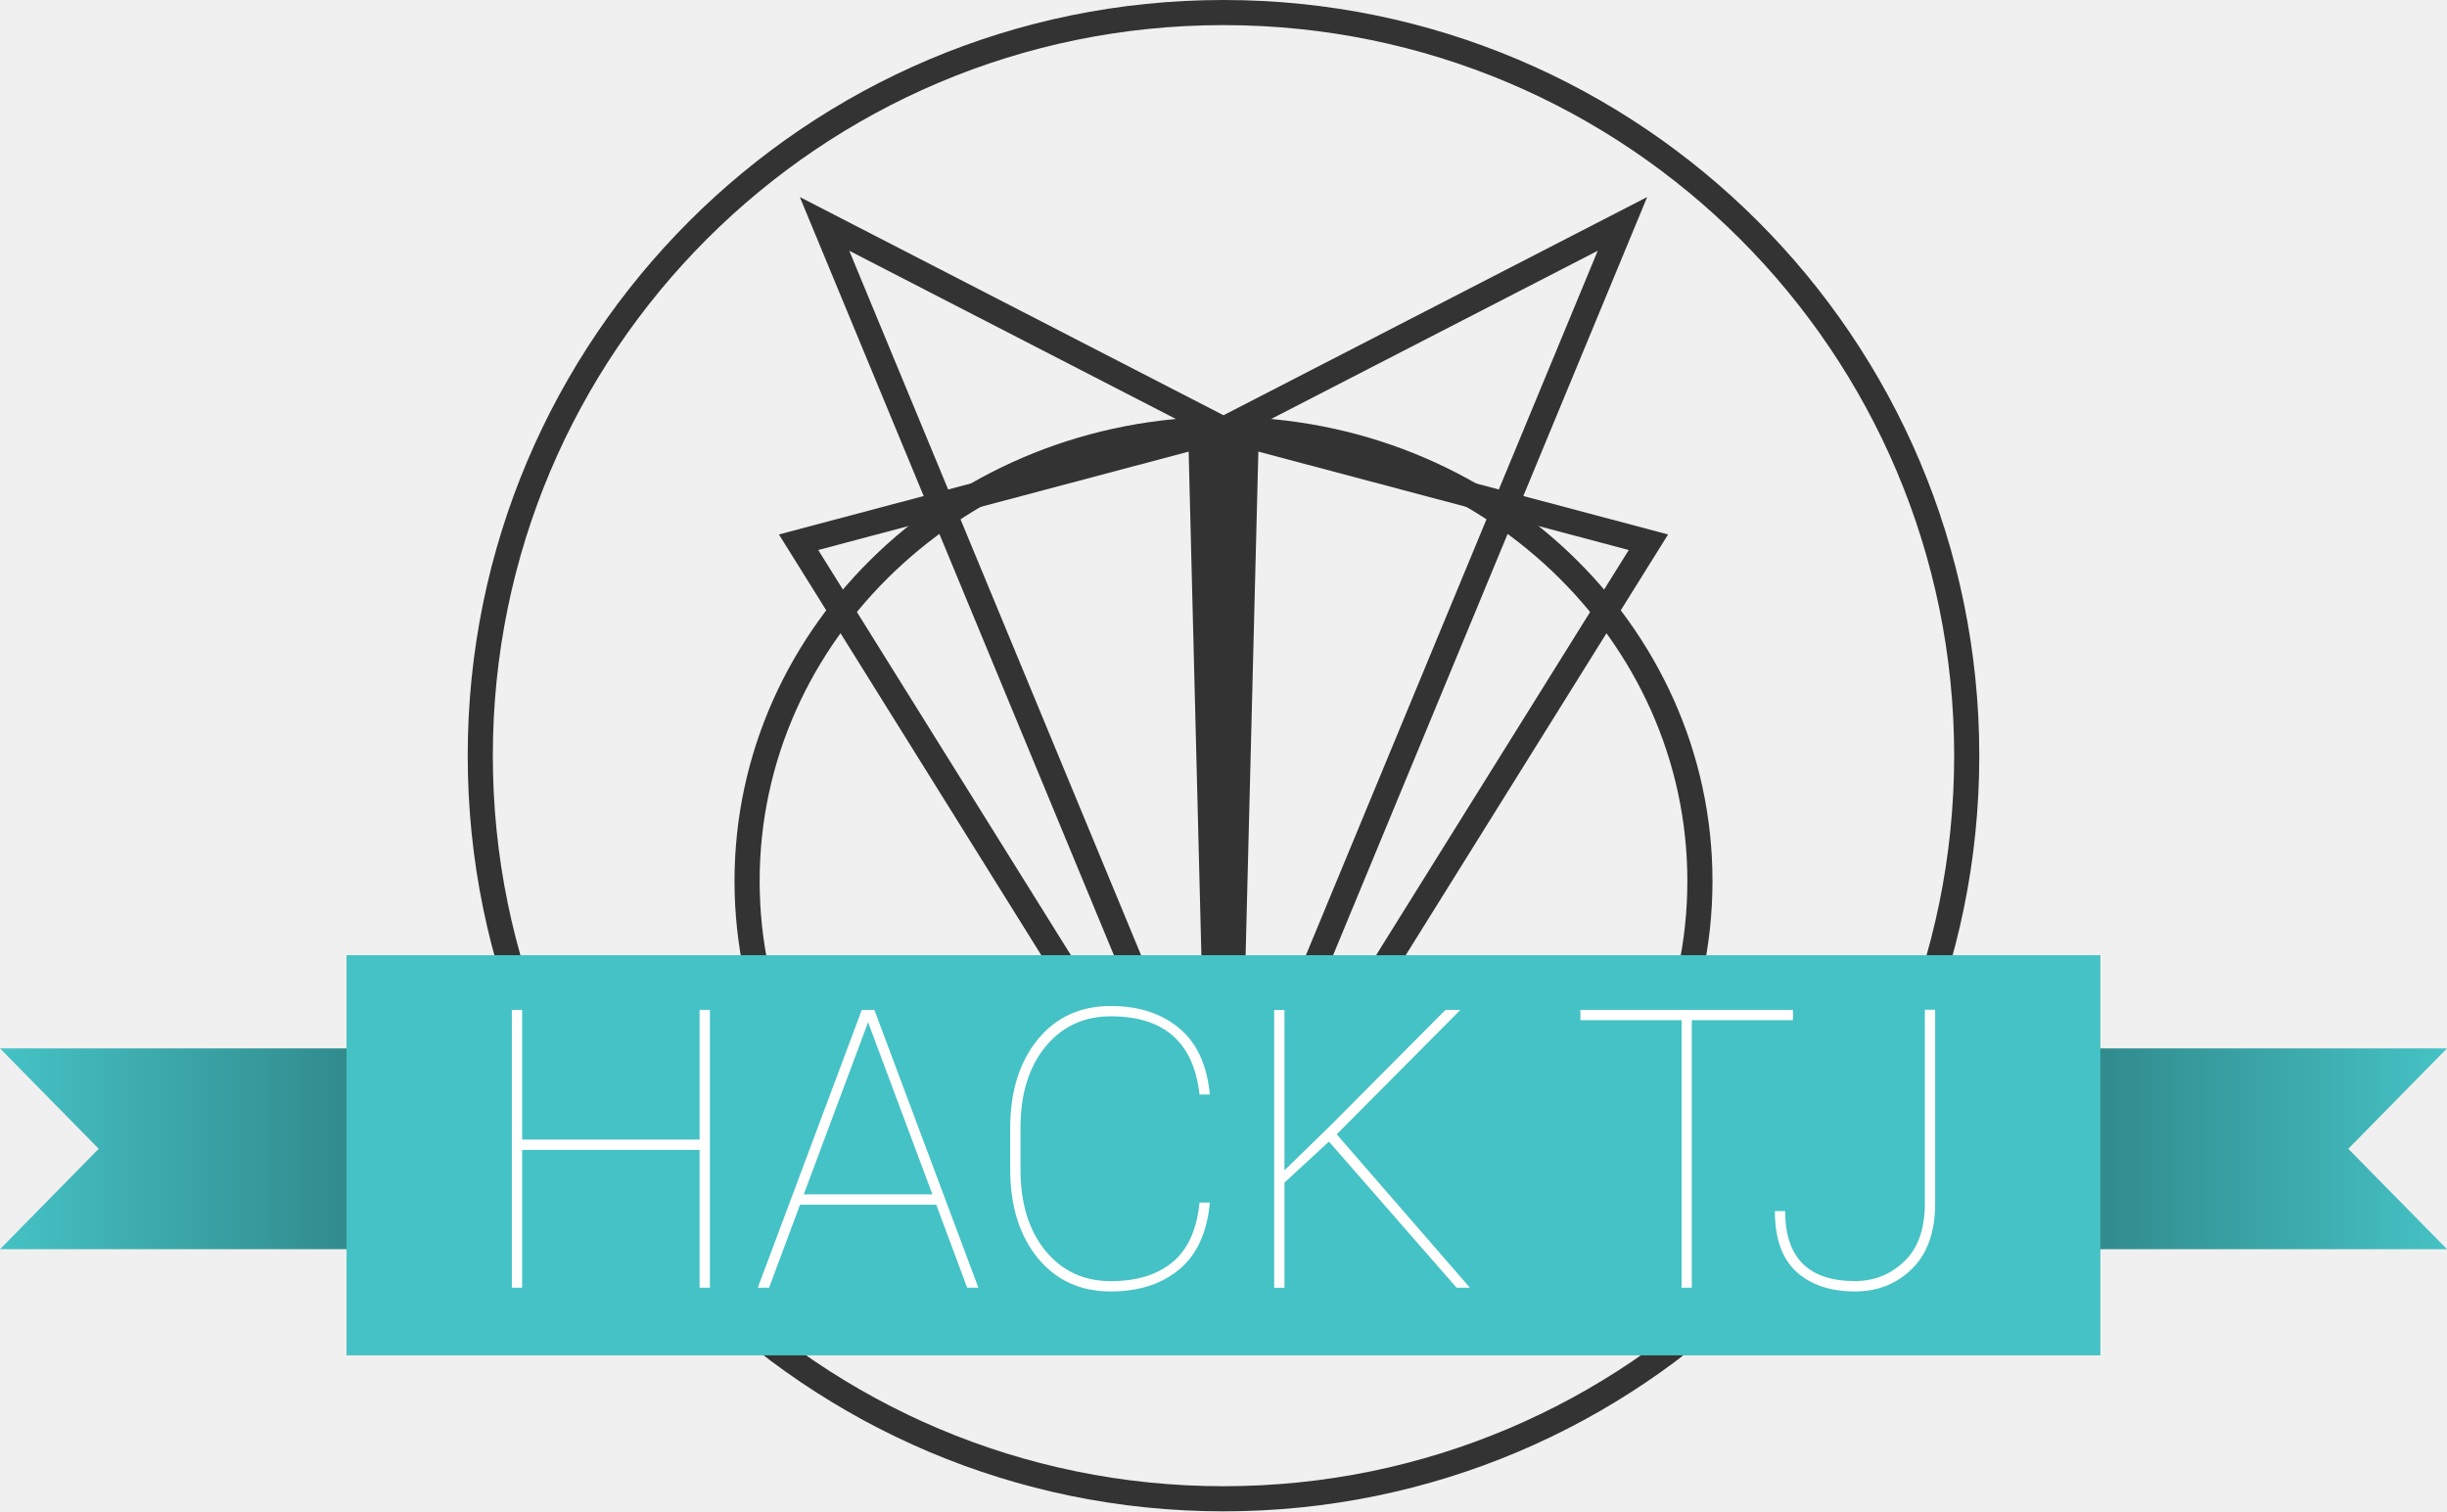
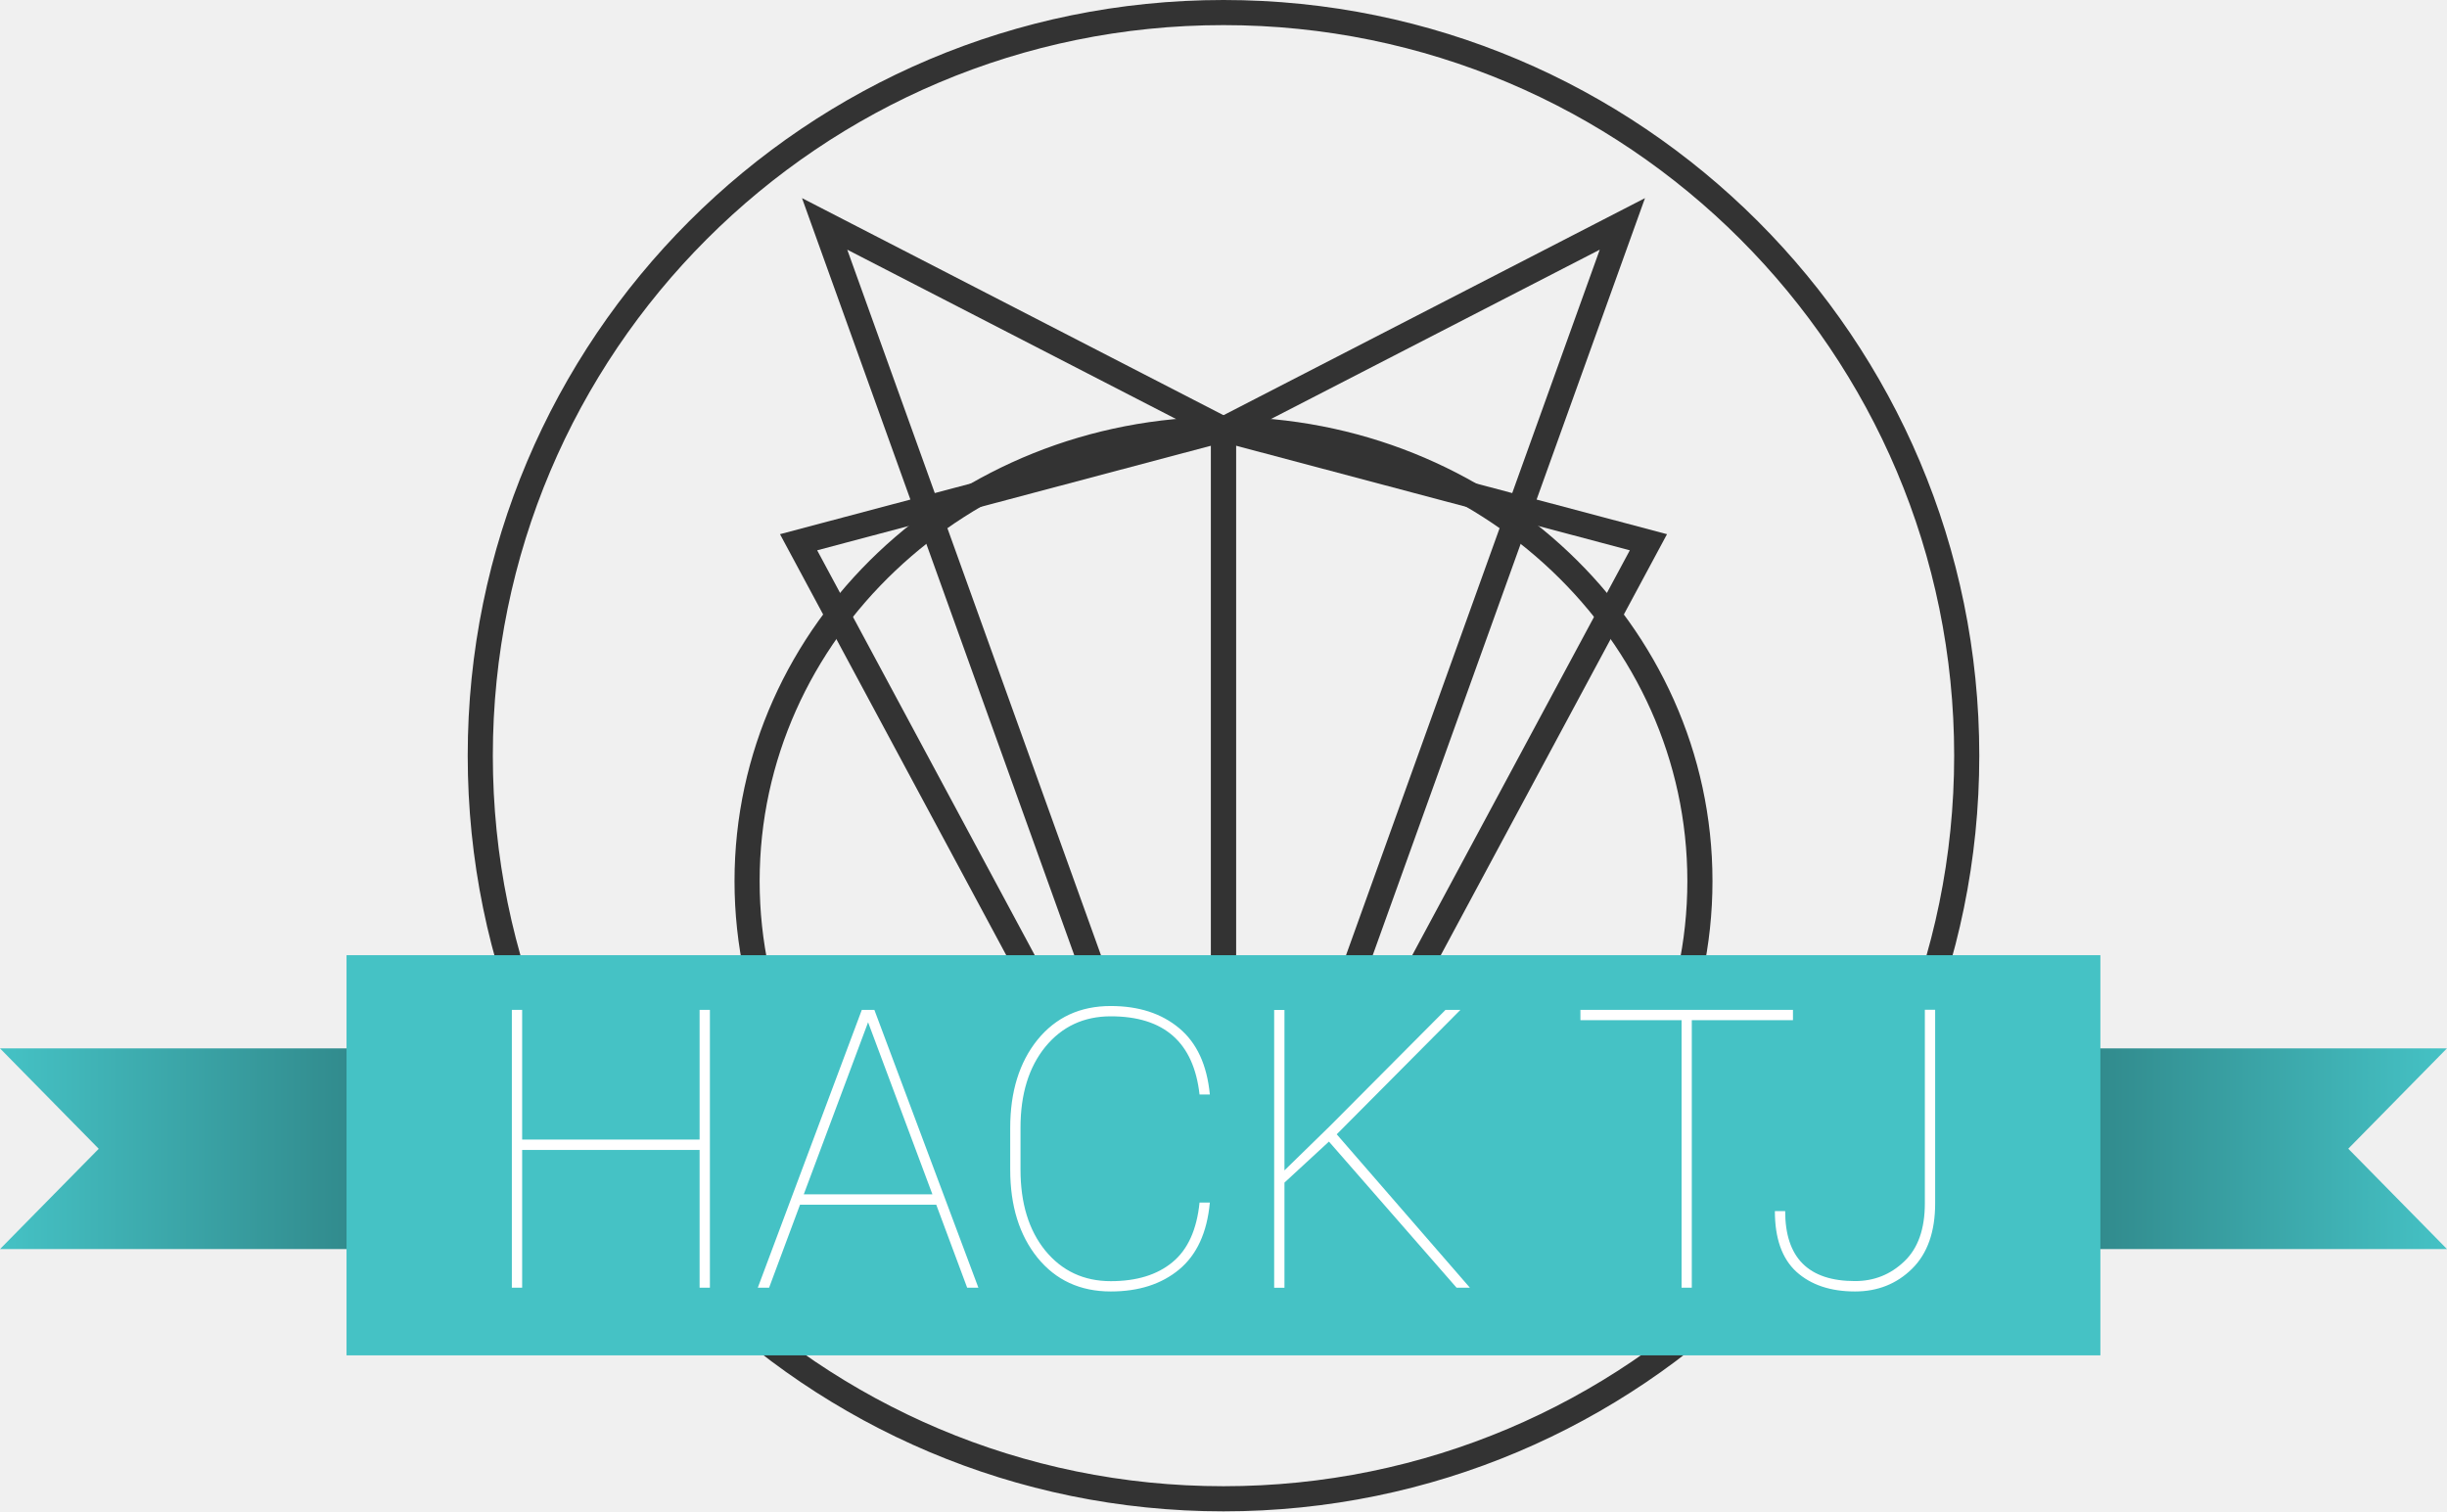
- <svg xmlns="http://www.w3.org/2000/svg" version="1.1" id="svg8" x="0" y="0" xml:space="preserve" viewBox="209 767.5 2922 1805">
-   <style>
-     .st1{stroke-linecap:square}.st1,.st2{fill:none;stroke:#333;stroke-width:30;stroke-miterlimit:15.118}.st5{fill:#fff}
-   </style>
-   <g id="layer2">
-     <path id="rect978" fill="none" d="M0 0h3340v3340H0z" />
+ <svg xmlns="http://www.w3.org/2000/svg" version="1.1" id="svg8" x="0" y="0" style="enable-background:new 0 0 3340 3340" xml:space="preserve" viewBox="209 767.5 2922 1805">
+   <style type="text/css" id="style2">.st2{fill:none;stroke:#fff;stroke-width:30;stroke-miterlimit:15.118}.st6{fill:#fff}</style>
+   <g id="layer4">
+     <circle id="path1196" cx="1670" cy="1670" r="887.5" style="fill:none;stroke:#333;stroke-width:30;stroke-linecap:square;stroke-miterlimit:15.118" />
  </g>
-   <g id="layer3">
-     <ellipse id="path1193" class="st1" cx="1670" cy="1819.8" rx="568.9" ry="539.5" />
-     <g id="g1269">
-       <path id="path1198" class="st2" d="M1670 2185.1l-476.4-1150.2 476.4 245.4-507.4 134.8 507.4 813.8m0-43.8l476.4-1150.2-476.4 245.4 507.4 134.8-507.4 813.8" />
-       <path id="path1263" class="st2" d="M1642.9 1287.5l27.1 1071.7V1280.3m27.1 7.2L1670 2359.2V1280.3" />
+   <g id="layer1">
+     <g id="g60" style="stroke:#333;stroke-opacity:1">
+       <ellipse id="path1193" cx="1670" cy="1819.8" rx="568.9" ry="539.5" style="stroke:#333;stroke-opacity:1;fill:none;stroke-width:30;stroke-linecap:square;stroke-miterlimit:15.118" />
+       <path id="path1263" class="st2" d="M1669.9 1287.5v1071.8-1079m.2 7.2v1071.8-1079" style="stroke:#333;stroke-opacity:1" />
+       <path class="st2" id="polyline22" style="stroke:#333;stroke-opacity:1" d="M1670.1 2359.3l476.2-1324.4-476.4 245.4 507.5 134.8-507.3 944.2" />
+       <path class="st2" id="polyline27" style="display:inline;stroke:#333;stroke-opacity:1" d="M1669.9 2359.3l-507.3-944.2 507.5-134.8-476.4-245.4 476.2 1324.4" />
    </g>
  </g>
-   <g id="layer4">
-     <circle id="path1196" class="st1" cx="1670" cy="1670" r="887.5" />
-   </g>
  <g id="layer6">
-     <linearGradient id="path1277_1_" gradientUnits="userSpaceOnUse" x1="209" y1="1200.5" x2="3131" y2="1200.5" gradientTransform="matrix(1 0 0 -1 0 3340)">
-       <stop offset="0" stop-color="#45c2c5" />
-       <stop offset=".5" />
-       <stop offset="1" stop-color="#45c2c5" />
+     <linearGradient id="polygon35_1_" gradientUnits="userSpaceOnUse" x1="209" y1="1200.55" x2="3131" y2="1200.55" gradientTransform="matrix(1 0 0 -1 0 3340)">
+       <stop offset="0" style="stop-color:#45c2c5;stop-opacity:1" id="stop29" />
+       <stop offset=".5" style="stop-color:#000" id="stop31" />
+       <stop offset="1" style="stop-color:#45c2c5;stop-opacity:1" id="stop33" />
    </linearGradient>
-     <path id="path1277" d="M2486.2 2019.6H3131l-117.9 119.9h-527l.1-119.9zm0 239.8H3131l-117.9-119.9h-527l.1 119.9zM853.8 2019.6H209l117.9 119.9h527v-119.9h-.1zm0 239.8H209l117.9-119.9h527v119.9h-.1z" fill="url(#path1277_1_)" />
+     <path id="polygon35" style="display:inline;fill:url(#polygon35_1_)" d="M3130.9 2019.6H209l117.9 119.9L209 2259.3h2922l-117.9-119.9z" />
  </g>
  <g id="layer5">
-     <path id="rect1274" d="M622.8 1908.3h2094.3v477.9H622.8v-477.9z" fill-rule="evenodd" clip-rule="evenodd" fill="#45c2c5" />
+     <path id="rect1274" d="M622.8 1908.3h2094.3v477.9H622.8z" style="fill:#45c2c5;fill-opacity:1;fill-rule:evenodd;clip-rule:evenodd" />
  </g>
  <g id="layer7">
    <g id="text1772">
-       <path id="path1644" class="st5" d="M1044.4 2305.4v-164.5H832.5v164.5h-12.3v-331.8h12.3v154.9h211.9v-154.9h12.3v331.8h-12.3z" />
-       <path id="path1646" class="st5" d="M1113.9 2305.4l124.2-331.8h15l124.2 331.8h-13.4l-36.9-99.1h-162.7l-36.9 99.1h-13.5zm54.9-111.5h153.6l-76.8-205.5-76.8 205.5z" />
-       <path id="path1648" class="st5" d="M1641.4 2203.7h12.3c-3.3 35.9-15.6 62.5-36.7 80s-48.3 26.2-81.6 26.2c-36.5 0-65.6-13.4-87.5-40.3-21.7-26.9-32.6-62-32.6-105.3v-49.7c0-43.3 10.9-78.4 32.6-105.3 21.9-26.9 51-40.3 87.5-40.3 33.3 0 60.5 8.8 81.6 26.4 21.1 17.5 33.3 43.9 36.7 79.3h-12.3c-7-62.3-42.3-93.4-106-93.4-32.2 0-58.3 12.2-78.2 36.5-19.7 24.3-29.6 56.4-29.6 96.4v50.1c0 40.3 9.9 72.5 29.6 96.8 19.9 24.3 46 36.5 78.2 36.5 30.8 0 55.4-7.5 73.6-22.6 18.3-15 29.1-38.8 32.4-71.3z" />
-       <path id="path1650" class="st5" d="M1948.3 2305.4l-152.4-174.5-53.1 49v125.6h-12.3v-331.8h12.3v191.6l54.2-52.9 138.1-138.8h17.8l-147.7 148.6 159 183.2h-15.9z" />
-       <path id="path1652" class="st5" d="M2096.2 1985.9v-12.3H2350v12.3h-120.8v319.5H2217v-319.5h-120.8z" />
-       <path id="path1654" class="st5" d="M2507.5 2204.6v-231.1h12.3v231.1c0 34-9.2 60.1-27.6 78.2-18.4 18.1-41.1 27.1-68.1 27.1-29.3 0-52.6-7.8-70-23.5-17.2-15.8-25.7-40-25.7-72.5h12.3c0 55.8 27.8 83.6 83.4 83.6 22.8 0 42.4-7.8 58.8-23.5 16.4-15.5 24.6-38.7 24.6-69.4z" />
+       <path id="path1644" class="st6" d="M1044.4 2305.4v-164.5H832.5v164.5h-12.3v-331.8h12.3v154.9h211.9v-154.9h12.3v331.8h-12.3z" />
+       <path id="path1646" class="st6" d="M1113.9 2305.4l124.2-331.8h15l124.2 331.8h-13.4l-36.9-99.1h-162.7l-36.9 99.1h-13.5zm54.9-111.5h153.6l-76.8-205.5-76.8 205.5z" />
+       <path id="path1648" class="st6" d="M1641.4 2203.7h12.3c-3.3 35.9-15.6 62.5-36.7 80s-48.3 26.2-81.6 26.2c-36.5 0-65.6-13.4-87.5-40.3-21.7-26.9-32.6-62-32.6-105.3v-49.7c0-43.3 10.9-78.4 32.6-105.3 21.9-26.9 51-40.3 87.5-40.3 33.3 0 60.5 8.8 81.6 26.4 21.1 17.5 33.3 43.9 36.7 79.3h-12.3c-7-62.3-42.3-93.4-106-93.4-32.2 0-58.3 12.2-78.2 36.5-19.7 24.3-29.6 56.4-29.6 96.4v50.1c0 40.3 9.9 72.5 29.6 96.8 19.9 24.3 46 36.5 78.2 36.5 30.8 0 55.4-7.5 73.6-22.6 18.3-15 29.1-38.8 32.4-71.3z" />
+       <path id="path1650" class="st6" d="M1948.3 2305.4l-152.4-174.5-53.1 49v125.6h-12.3v-331.8h12.3v191.6l54.2-52.9 138.1-138.8h17.8l-147.7 148.6 159 183.2h-15.9z" />
+       <path id="path1652" class="st6" d="M2096.2 1985.9v-12.3H2350v12.3h-120.8v319.5H2217v-319.5h-120.8z" />
+       <path id="path1654" class="st6" d="M2507.5 2204.6v-231.1h12.3v231.1c0 34-9.2 60.1-27.6 78.2-18.4 18.1-41.1 27.1-68.1 27.1-29.3 0-52.6-7.8-70-23.5-17.2-15.8-25.7-40-25.7-72.5h12.3c0 55.8 27.8 83.6 83.4 83.6 22.8 0 42.4-7.8 58.8-23.5 16.4-15.5 24.6-38.7 24.6-69.4z" />
    </g>
  </g>
</svg>
